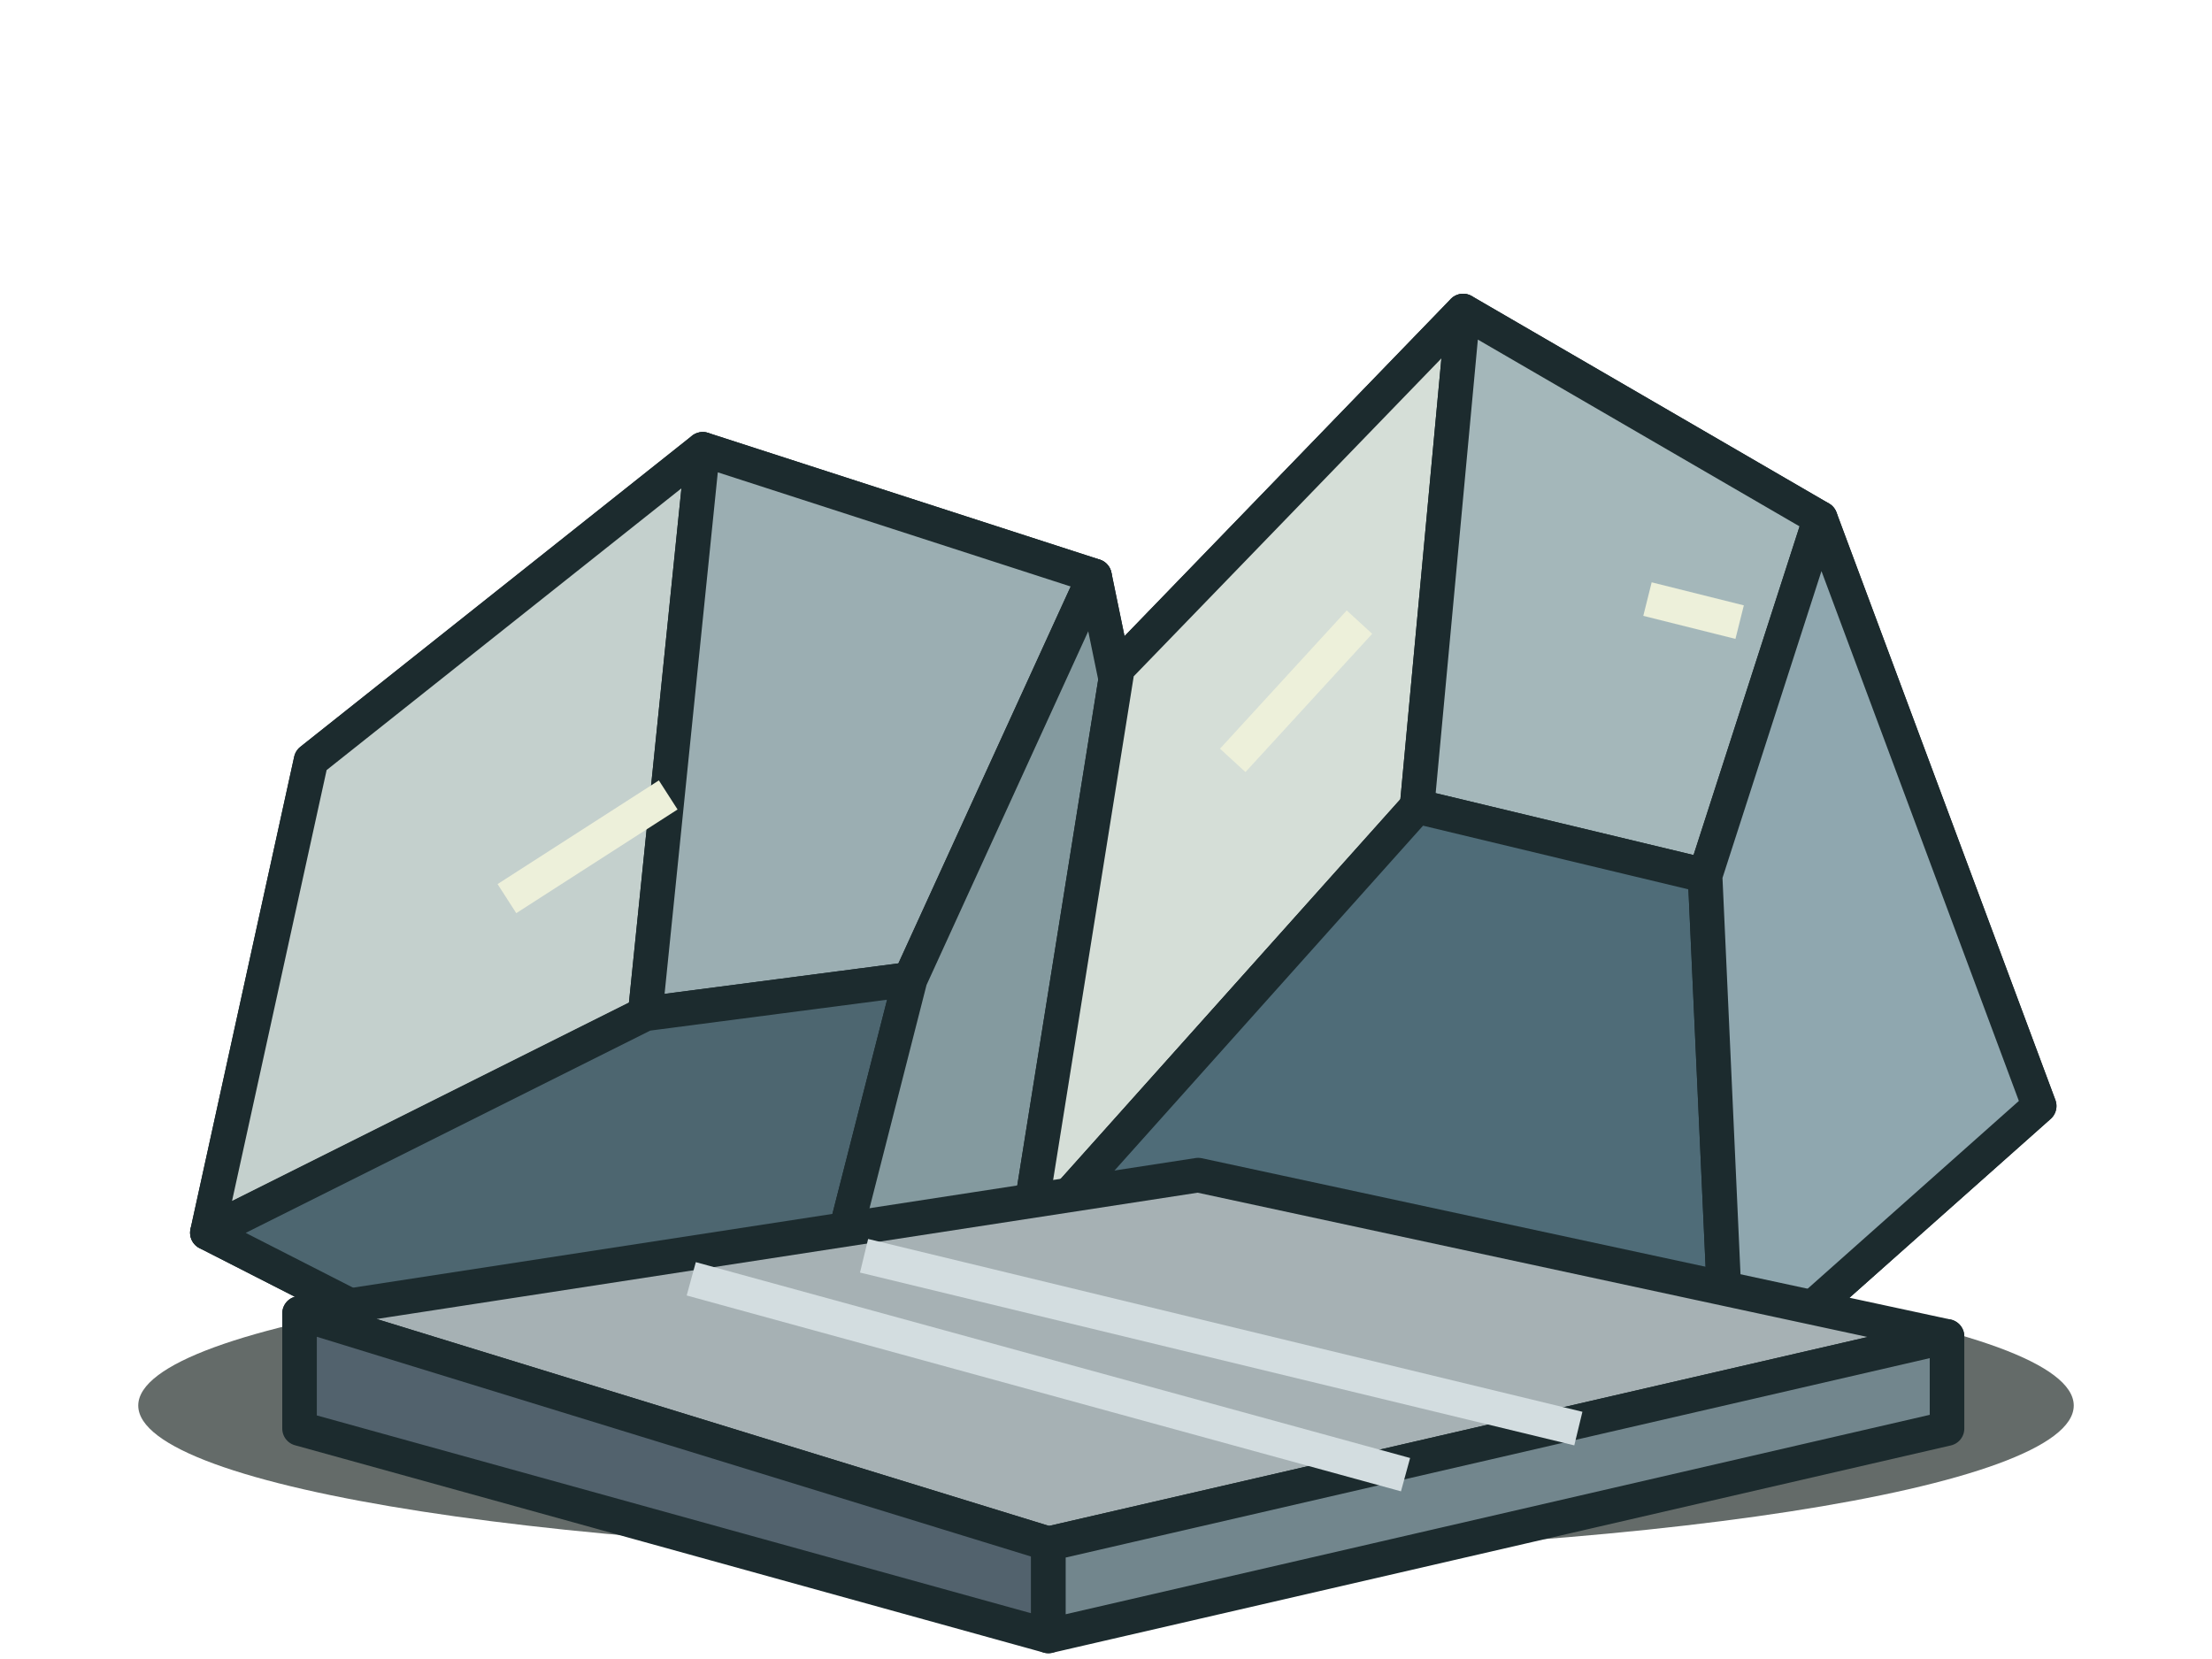
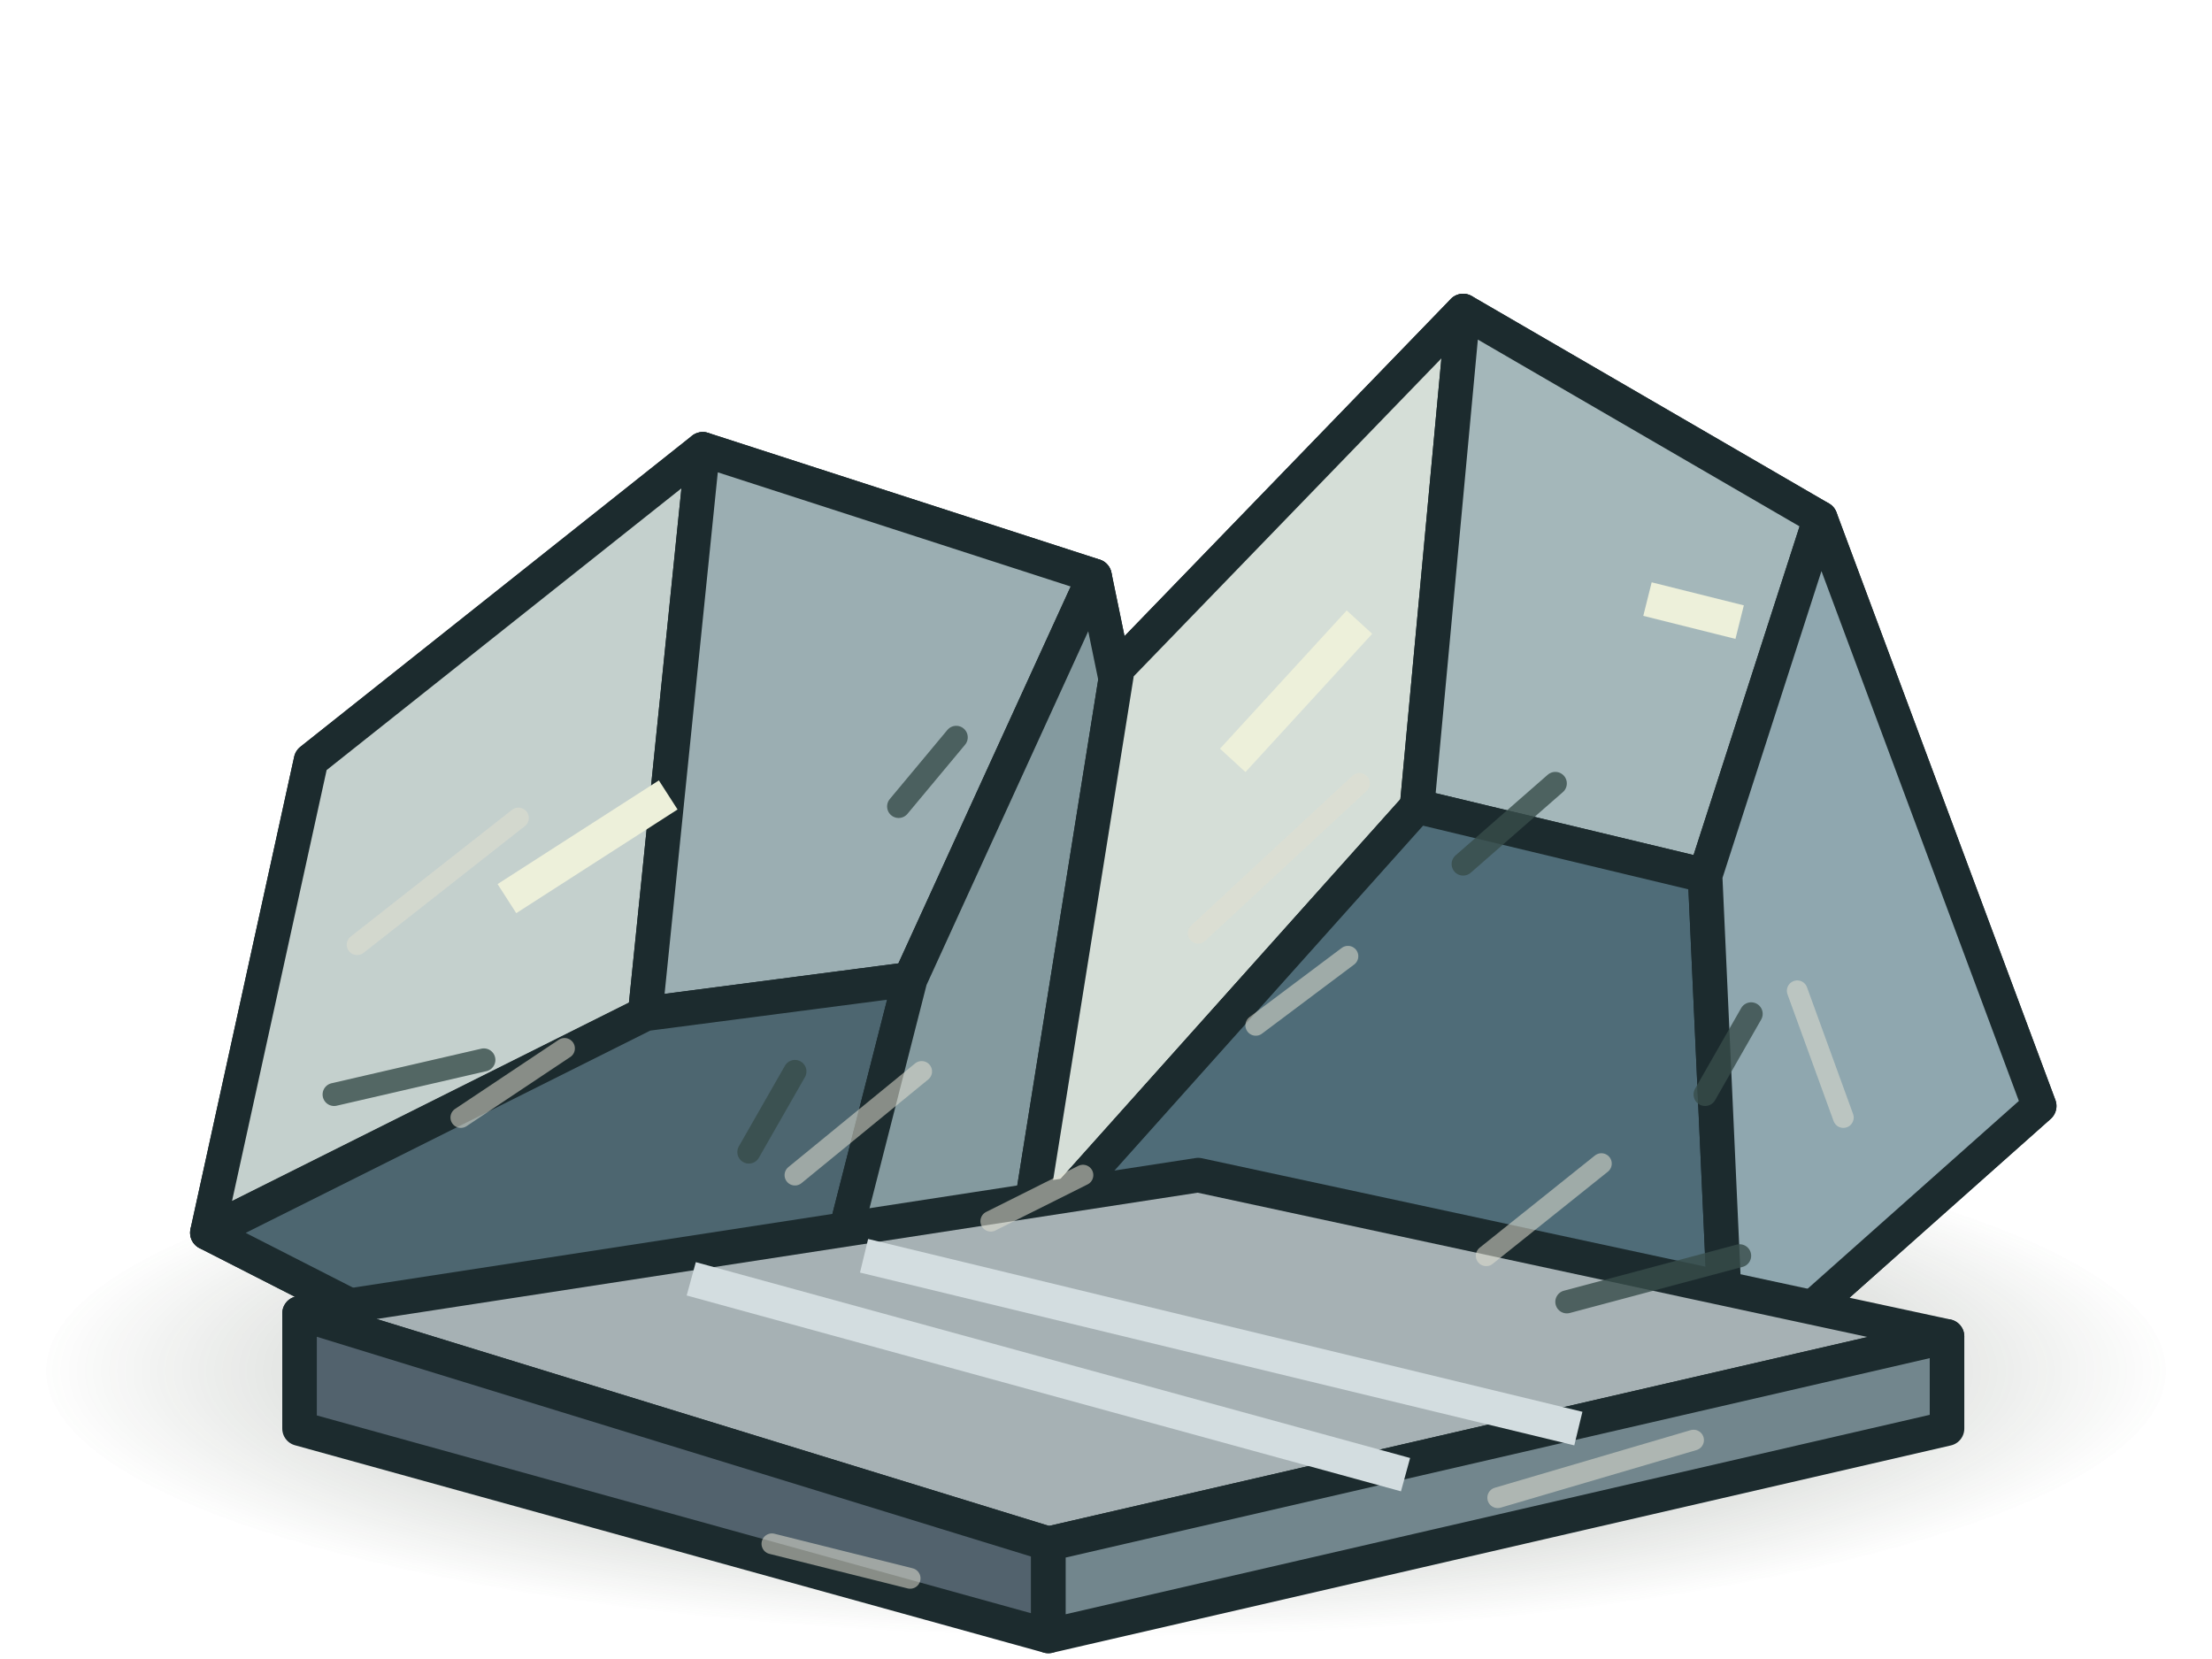
<svg xmlns="http://www.w3.org/2000/svg" width="192" height="144" viewBox="0 0 192 144">
-   <ellipse cx="96" cy="122" rx="84" ry="13" fill="#111b18" opacity=".65" />
+   <defs>
+     <radialGradient id="shadow">
+       <stop stop-color="#19231d" stop-opacity=".52" />
+       <stop offset="1" stop-color="#293a26" stop-opacity="0" />
+     </radialGradient>
+     <linearGradient id="slate" x2=".7" y2="1">
+       <stop stop-color="#a0b9b9" />
+       <stop offset="1" stop-color="#526d72" />
+     </linearGradient>
+   </defs>
+   <ellipse cx="96" cy="119" rx="92" ry="23" fill="url(#shadow)" />
  <g stroke="#1c2b2e" stroke-width="3" stroke-linejoin="round">
-     <path d="M18 107 27 66 61 39 95 50 108 113 67 132Z" fill="#738c96" />
+     <path d="M18 107 27 66 61 39 95 50 108 113 67 132Z" fill="url(#slate)" />
    <path d="M27 66 61 39 56 88 18 107Z" fill="#c4d0cd" />
    <path d="M61 39 95 50 79 85 56 88Z" fill="#9baeb2" />
    <path d="M56 88 79 85 67 132 18 107Z" fill="#4d6670" />
    <path d="M79 85 95 50 108 113 67 132Z" fill="#849a9f" />
-     <path d="M89 108 97 58 127 27 158 45 177 96 150 120Z" fill="#708991" />
+     <path d="M89 108 97 58 127 27 158 45 177 96 150 120Z" fill="url(#slate)" />
    <path d="M97 58 127 27 123 70 89 108Z" fill="#d5ded7" />
    <path d="M127 27 158 45 148 76 123 70Z" fill="#a4b7ba" />
    <path d="M123 70 148 76 150 120 89 108Z" fill="#4f6c78" />
    <path d="M148 76 158 45 177 96 150 120Z" fill="#8fa7af" />
    <path d="M26 114 104 102 169 116 91 134Z" fill="#a6b1b4" />
    <path d="M26 114V124L91 142V134Z" fill="#52626d" />
    <path d="M91 134 169 116V124L91 142Z" fill="#72868d" />
    <path d="M60 111 122 128M75 109 137 124" stroke="#d3dde0" stroke-width="3" />
    <path d="M44 78 58 69M107 66 118 54M143 52 151 54" stroke="#edf0da" stroke-width="3" />
  </g>
+   <path d="M31 82l14-11m-5 26 9-6m20 11 11-9m6 13 8-4m10-21 14-13m-9 21 8-6m12 26 10-8m17-15 4 11m-93 37 12 3m51-7 17-5" fill="none" stroke="#e0ded0" stroke-opacity=".55" stroke-width="1.8" stroke-linecap="round" />
+   <path d="M29 95l13-3m36-22 5-6m-18 36 4-7m58-18 8-7m13 27 4-7m-16 25 15-4" fill="none" stroke="#374c4a" stroke-opacity=".8" stroke-width="2" stroke-linecap="round" />
</svg>
